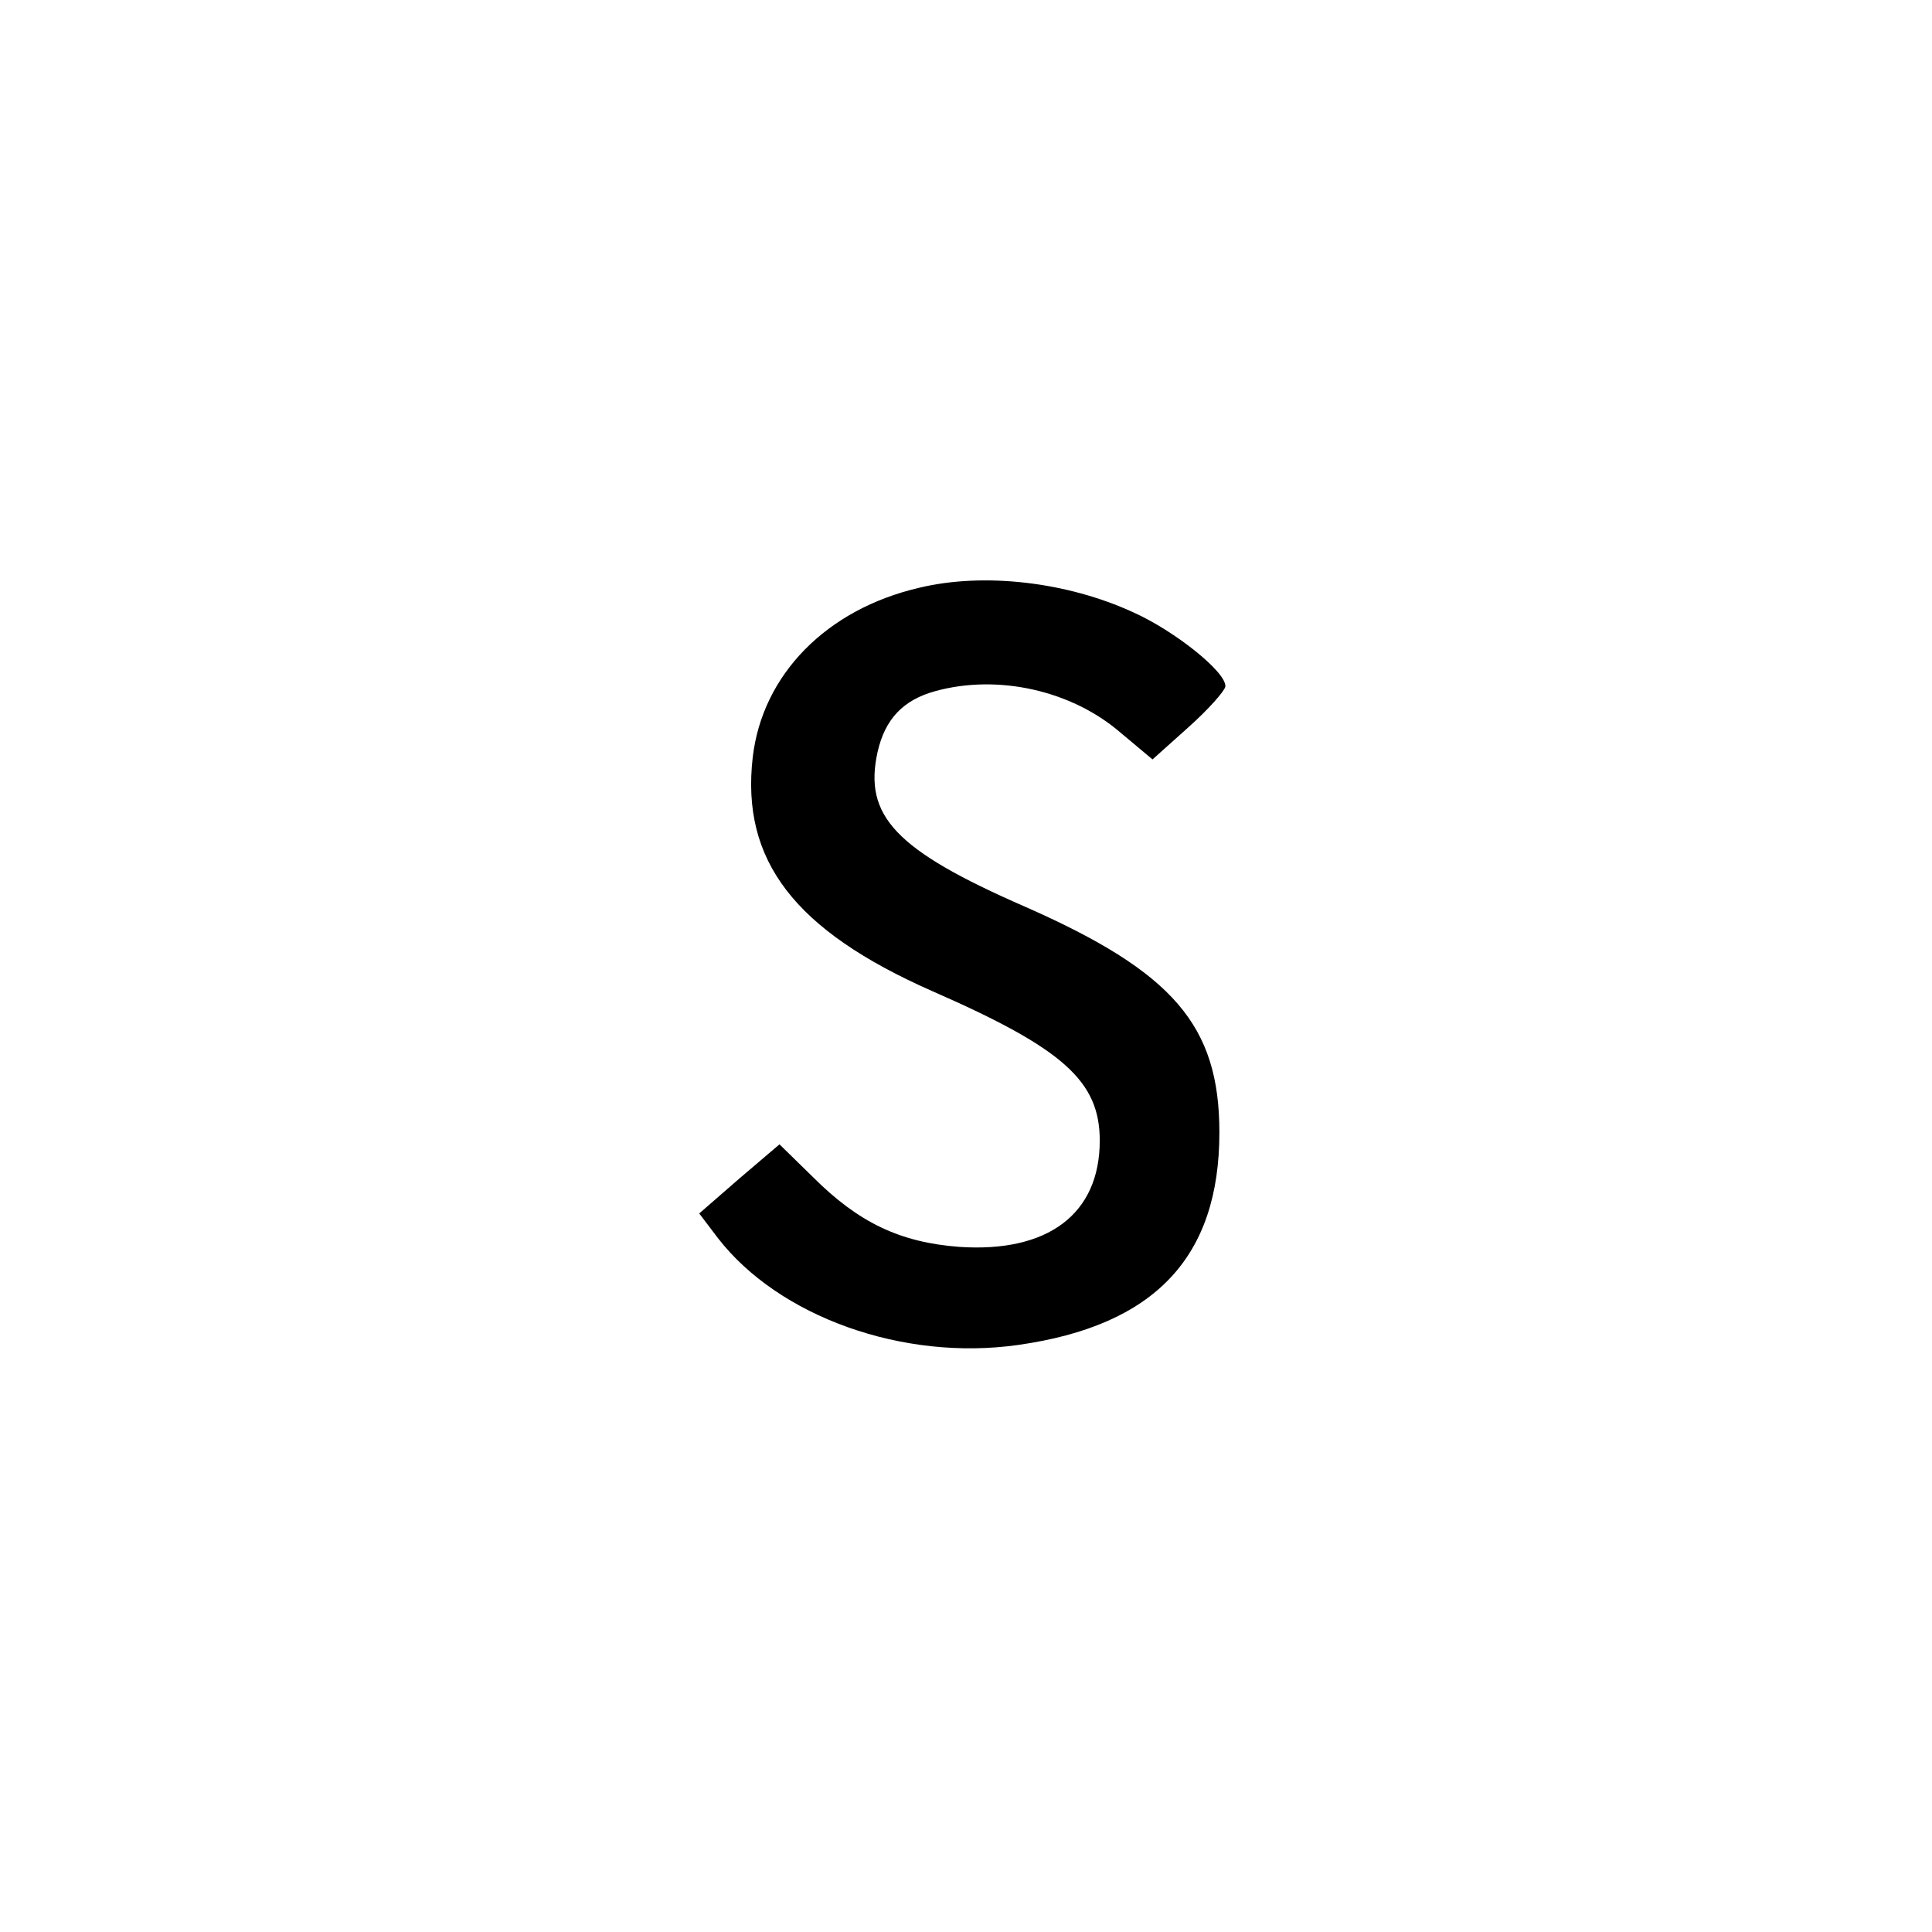
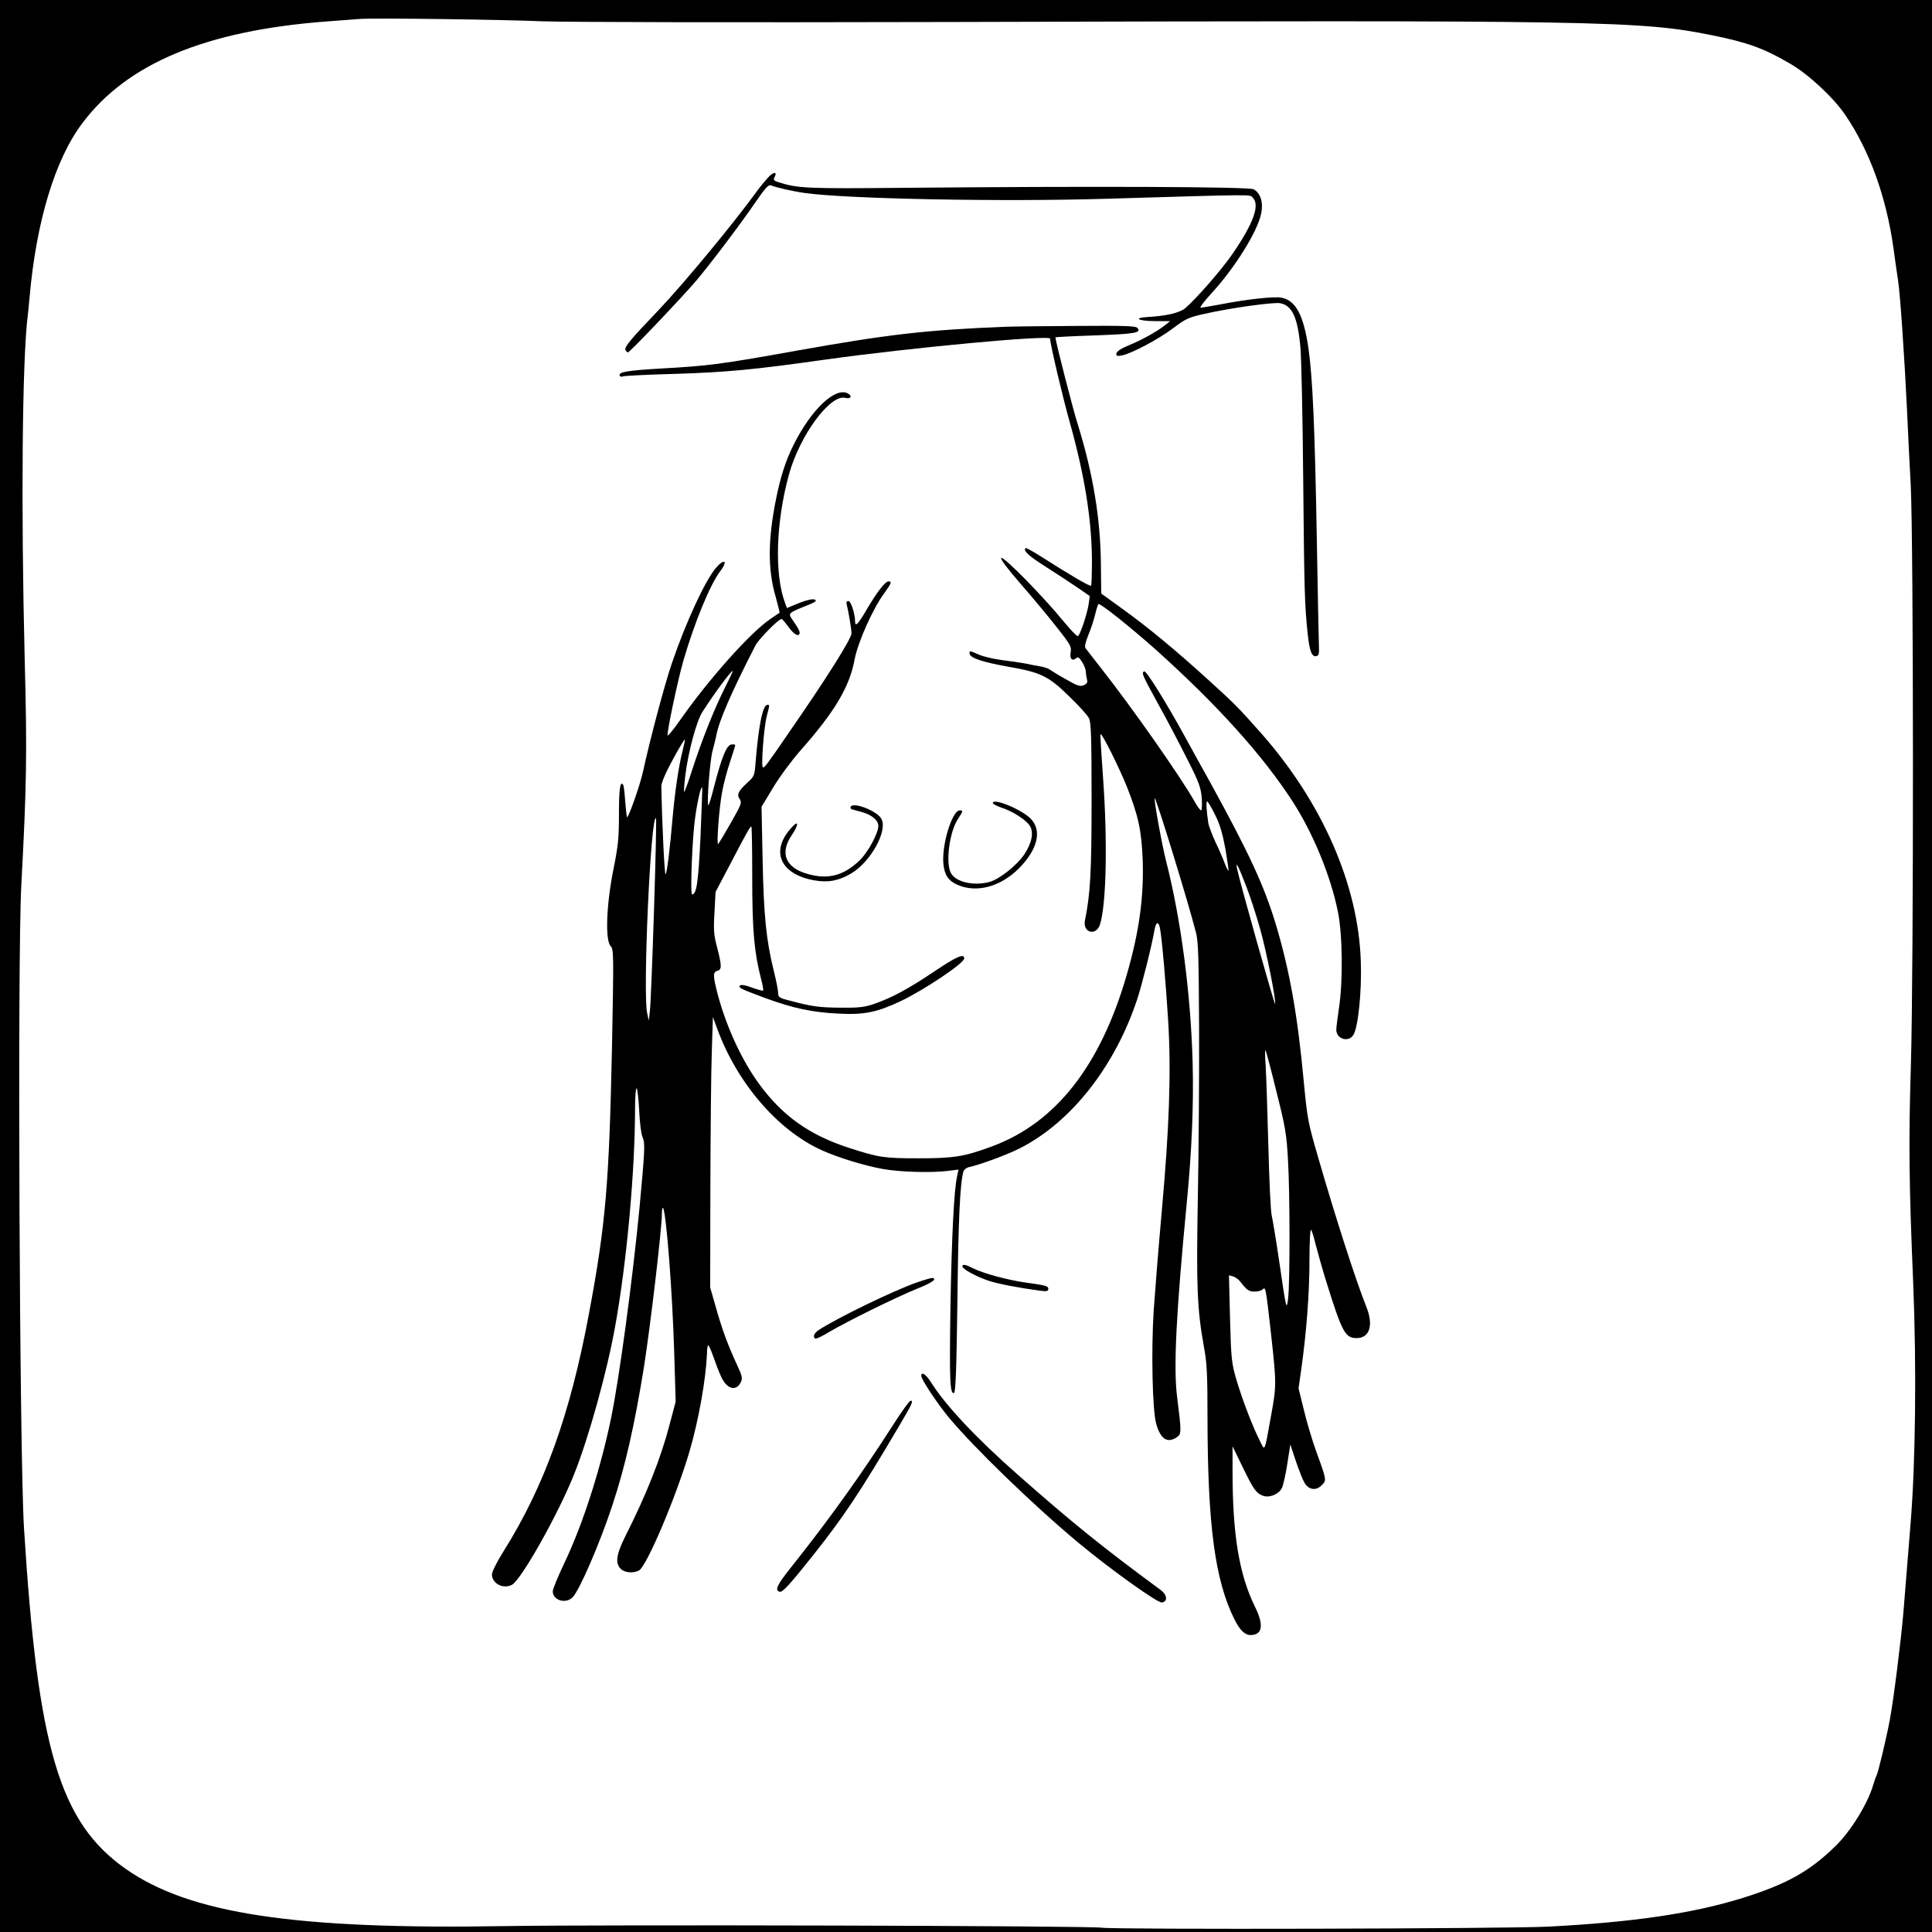
- <svg xmlns="http://www.w3.org/2000/svg" version="1.0" width="260pt" height="260pt" viewBox="0 0 260 260" preserveAspectRatio="xMidYMid meet">
-   <g transform="translate(0,260) scale(0.1,-0.1)" fill="#000000" stroke="none">
-     <path d="M1237 1809 c-125 -29 -211 -117 -224 -228 -16 -139 56 -233 242 -315 176 -77 225 -121 225 -201 0 -99 -70 -151 -189 -143 -80 6 -136 33 -197 94 l-45 44 -54 -46 -54 -47 25 -33 c82 -106 249 -166 404 -144 184 26 271 118 271 286 0 144 -62 216 -262 304 -174 76 -217 122 -198 208 10 44 34 70 78 82 84 23 183 1 249 -56 l43 -36 48 43 c27 24 49 49 50 55 2 19 -68 75 -124 100 -89 41 -201 54 -288 33z" />
+ <svg xmlns="http://www.w3.org/2000/svg" version="1.0" width="1080pt" height="1080pt" viewBox="0 0 1080 1080" preserveAspectRatio="xMidYMid meet">
+   <g transform="translate(0,1080) scale(0.1,-0.1)" fill="#000000" stroke="none">
+     <path d="M0 5400 l0 -5400 5400 0 5400 0 0 5400 0 5400 -5400 0 -5400 0 0 -5400z m3030 5281 c128 -5 1040 -7 2260 -4 3672 10 3880 7 4280 -74 195 -39 293 -74 437 -159 105 -61 243 -190 310 -289 135 -200 228 -457 268 -745 8 -63 20 -142 25 -175 12 -75 36 -429 50 -720 5 -121 15 -312 21 -424 16 -312 17 -2707 1 -3246 -13 -423 -11 -652 13 -1220 19 -468 13 -1007 -15 -1345 -15 -182 -29 -358 -40 -495 -13 -154 -56 -497 -76 -600 -21 -111 -66 -298 -74 -310 -3 -5 -12 -30 -19 -54 -30 -103 -125 -258 -211 -341 -145 -142 -272 -212 -516 -289 -280 -87 -610 -136 -1089 -161 -230 -12 -2427 -17 -2495 -6 -64 11 -2793 18 -3333 9 -1179 -20 -1768 69 -2126 321 -368 260 -490 670 -567 1906 -25 414 -37 3172 -15 3590 30 558 33 740 19 1265 -21 847 -14 1675 17 1920 2 17 7 62 10 100 37 424 142 773 295 976 251 335 691 518 1365 569 77 6 160 12 185 14 75 6 790 -3 1020 -13z" />
+     <path d="M4293 9807 c-16 -18 -43 -50 -59 -72 -133 -184 -414 -523 -554 -670 -153 -160 -190 -204 -184 -220 3 -8 10 -15 14 -15 10 0 284 288 377 395 80 94 252 321 342 453 48 70 68 91 80 86 33 -13 119 -33 191 -43 234 -33 1105 -50 1688 -32 846 25 797 25 815 6 41 -41 5 -142 -113 -314 -59 -87 -209 -258 -266 -305 -31 -25 -108 -43 -209 -48 -84 -5 -51 -23 41 -23 l85 0 -25 -20 c-47 -38 -134 -86 -203 -114 -44 -18 -69 -34 -72 -46 -3 -15 2 -17 30 -12 54 10 208 92 289 154 68 51 84 59 175 79 140 32 384 66 421 59 67 -12 98 -79 113 -243 6 -59 13 -393 16 -742 6 -635 8 -699 25 -862 10 -97 23 -131 48 -126 14 3 17 13 15 53 -1 28 -7 300 -12 605 -11 621 -23 891 -46 1059 -27 188 -71 272 -152 287 -41 8 -193 -9 -338 -37 -55 -10 -106 -19 -113 -19 -8 0 19 35 58 78 130 140 259 346 280 448 13 61 -3 114 -42 136 -25 14 -882 18 -1963 8 -534 -5 -585 -3 -692 31 -28 9 -31 13 -23 29 17 32 -6 31 -37 -3z" />
+     <path d="M5615 8973 c-436 -17 -657 -43 -1160 -133 -429 -77 -492 -85 -759 -100 -192 -11 -243 -20 -231 -41 4 -5 11 -7 16 -3 6 3 137 10 292 14 286 9 439 23 842 80 477 67 1255 139 1255 117 0 -28 70 -326 110 -467 82 -294 122 -537 124 -767 0 -78 -2 -144 -5 -147 -6 -6 -118 60 -286 167 -41 26 -78 46 -80 43 -15 -14 16 -43 114 -105 60 -38 139 -90 177 -116 l68 -47 -6 -43 c-9 -59 -49 -178 -61 -181 -5 -2 -41 36 -80 83 -110 135 -336 366 -348 354 -6 -6 33 -58 112 -149 67 -77 158 -186 202 -243 73 -92 80 -106 74 -135 -6 -36 8 -52 30 -34 11 10 18 5 35 -22 11 -18 20 -42 20 -53 0 -11 3 -30 6 -42 5 -17 1 -25 -17 -33 -21 -9 -35 -5 -101 33 -43 24 -83 49 -90 54 -7 6 -29 13 -48 17 -19 3 -57 10 -83 16 -26 5 -87 14 -135 20 -48 6 -106 20 -131 31 -52 23 -51 23 -51 6 0 -24 71 -48 211 -73 187 -32 230 -53 346 -167 52 -50 102 -105 110 -121 12 -24 15 -95 15 -455 0 -410 -7 -528 -37 -676 -14 -69 62 -90 84 -23 36 113 43 475 16 836 -9 123 -15 225 -13 228 8 7 104 -186 147 -293 65 -164 83 -248 89 -418 6 -204 -20 -394 -89 -633 -148 -512 -399 -831 -758 -962 -152 -56 -210 -65 -406 -65 -191 0 -221 4 -385 57 -224 72 -375 179 -506 358 -96 131 -181 314 -230 494 -29 111 -30 132 -4 139 26 7 25 27 -1 130 -19 70 -21 98 -15 196 l6 115 79 150 c93 178 114 216 121 216 3 0 5 -129 5 -288 0 -293 11 -415 50 -567 9 -32 13 -60 11 -62 -3 -3 -30 5 -62 16 -36 14 -61 18 -67 12 -12 -12 3 -19 143 -71 153 -56 260 -79 405 -86 146 -8 217 7 351 70 130 62 354 212 354 238 0 30 -43 11 -165 -71 -146 -98 -236 -147 -336 -182 -54 -19 -84 -23 -189 -22 -122 1 -160 6 -287 40 -57 14 -63 19 -63 42 0 14 -11 70 -25 126 -42 170 -56 310 -62 623 l-6 292 64 106 c35 59 104 152 153 208 190 214 275 356 303 508 17 95 104 289 166 372 40 55 44 66 24 66 -19 0 -65 -60 -122 -157 -46 -80 -65 -100 -65 -68 0 43 -23 115 -37 115 -12 0 -14 -6 -8 -27 9 -36 25 -134 25 -153 0 -30 -139 -251 -356 -564 -120 -175 -129 -186 -139 -186 -12 0 5 224 21 286 17 65 17 64 4 64 -26 0 -49 -113 -66 -318 -6 -79 -8 -83 -45 -116 -52 -48 -62 -68 -44 -93 13 -19 9 -30 -49 -132 -35 -61 -67 -115 -71 -119 -11 -11 5 204 22 293 8 44 28 119 44 166 16 48 29 90 29 94 0 3 -10 5 -22 3 -27 -4 -54 -71 -98 -242 -15 -60 -29 -103 -31 -97 -8 24 10 252 24 303 8 29 17 67 21 85 14 82 86 246 219 505 18 35 129 148 146 148 4 0 21 -20 39 -45 31 -44 62 -59 62 -30 0 8 -14 34 -31 57 -28 40 -29 43 -12 56 10 7 44 22 75 34 32 11 58 25 58 29 0 16 -39 10 -101 -15 l-60 -25 -10 27 c-61 161 -52 454 22 722 61 218 230 447 314 426 32 -8 41 10 14 25 -70 37 -205 -91 -303 -288 -43 -86 -71 -172 -96 -293 -48 -235 -49 -402 -4 -556 13 -48 23 -88 22 -89 -2 -1 -24 -16 -50 -34 -112 -75 -345 -336 -508 -569 -36 -51 -66 -88 -68 -83 -5 16 57 311 89 421 62 212 148 421 205 497 46 60 23 74 -26 16 -61 -75 -165 -299 -244 -530 -42 -123 -123 -429 -162 -608 -15 -71 -82 -261 -89 -253 -2 2 -6 41 -10 87 -3 47 -8 88 -11 93 -17 27 -24 -21 -24 -160 0 -136 -4 -178 -31 -312 -39 -194 -47 -394 -16 -428 18 -19 18 -43 8 -569 -16 -760 -35 -986 -128 -1483 -105 -565 -249 -966 -477 -1330 -37 -59 -66 -116 -66 -131 0 -51 63 -84 112 -58 52 28 259 396 347 617 82 205 185 576 230 829 65 360 111 867 111 1221 0 62 4 111 9 108 4 -3 11 -58 14 -123 3 -68 11 -132 19 -150 15 -35 13 -68 -17 -393 -39 -405 -113 -956 -160 -1182 -59 -284 -159 -595 -261 -807 -35 -74 -64 -144 -64 -156 0 -51 72 -73 111 -34 38 38 154 306 222 514 73 220 125 452 177 775 37 238 100 771 100 856 0 21 3 35 6 32 18 -18 53 -472 63 -813 l8 -270 -33 -125 c-48 -186 -129 -392 -250 -631 -49 -99 -56 -147 -24 -179 22 -22 70 -26 102 -9 43 23 206 408 282 664 52 178 92 404 98 548 0 26 4 47 7 47 3 0 16 -28 28 -62 12 -35 31 -85 43 -111 32 -73 86 -88 112 -32 10 21 6 36 -25 102 -49 106 -82 196 -117 321 l-30 105 1 561 c1 309 4 649 8 756 l6 195 24 -65 c111 -304 339 -569 585 -680 90 -41 244 -88 343 -105 95 -17 273 -22 365 -10 l56 7 -8 -39 c-17 -75 -30 -333 -37 -733 -6 -404 -3 -485 20 -477 9 3 14 133 19 518 5 452 15 661 34 721 3 10 17 21 32 24 60 13 210 68 281 104 288 145 535 459 660 840 28 88 80 295 95 383 8 44 22 48 30 10 11 -53 35 -330 47 -533 16 -281 5 -587 -36 -1044 -19 -210 -39 -464 -46 -565 -14 -224 -7 -554 14 -629 24 -87 63 -112 116 -76 26 19 26 26 0 234 -19 161 -4 465 55 1075 28 288 39 546 33 780 -10 386 -65 803 -147 1126 -24 92 -71 351 -65 357 6 7 184 -569 230 -749 14 -51 16 -140 18 -538 1 -262 -2 -687 -7 -946 -9 -499 -4 -622 34 -834 17 -89 20 -154 20 -401 1 -597 42 -906 151 -1123 30 -60 58 -87 90 -87 66 0 75 56 25 157 -89 180 -126 404 -126 757 l0 141 56 -115 c60 -124 76 -147 113 -161 35 -14 88 7 106 41 8 15 22 77 31 136 l17 109 32 -96 c18 -53 40 -107 49 -121 24 -37 63 -42 94 -11 28 28 29 27 -28 183 -23 63 -55 170 -71 237 l-30 122 16 112 c29 210 45 423 45 603 0 105 4 176 9 171 5 -6 16 -41 25 -80 10 -38 35 -128 57 -200 91 -292 108 -325 172 -325 73 0 96 71 56 172 -59 147 -172 498 -269 833 -58 199 -62 221 -81 420 -35 381 -80 631 -158 891 -65 214 -149 396 -369 796 -44 78 -105 190 -137 248 -108 197 -217 371 -228 367 -18 -7 -14 -16 82 -191 49 -88 121 -226 161 -306 64 -126 73 -154 78 -212 2 -38 1 -68 -4 -68 -5 0 -22 23 -37 51 -77 136 -347 522 -526 749 -41 52 -78 100 -83 107 -6 7 0 33 15 71 14 32 30 83 38 113 7 30 15 57 19 62 7 9 179 -128 327 -260 340 -306 592 -586 758 -842 115 -178 214 -418 254 -618 26 -126 29 -387 6 -537 -8 -55 -15 -109 -15 -122 0 -52 67 -73 95 -30 27 41 48 243 42 411 -13 427 -215 888 -556 1275 -129 145 -142 159 -286 290 -192 175 -348 304 -490 406 l-119 86 -2 166 c-2 251 -44 506 -129 779 -28 88 -125 467 -125 487 0 2 98 7 218 11 223 8 263 14 241 41 -9 12 -66 14 -343 12 -182 -1 -362 -3 -401 -5z m-1569 -2030 c-58 -117 -128 -294 -183 -466 -19 -60 -37 -106 -39 -104 -2 2 1 43 7 92 16 132 63 306 96 356 68 106 159 229 170 229 1 0 -21 -48 -51 -107z m-230 -339 c-22 -84 -43 -229 -56 -374 -15 -177 -31 -303 -39 -318 -6 -11 -20 276 -24 493 0 19 23 74 63 147 35 65 66 116 68 114 2 -2 -4 -30 -12 -62z m100 -479 c-12 -255 -22 -325 -47 -325 -12 0 1 322 17 430 13 94 32 175 39 168 2 -1 -3 -124 -9 -273z m2876 121 c27 -53 42 -105 58 -191 11 -65 19 -119 17 -122 -2 -2 -12 18 -22 44 -10 27 -33 80 -52 119 -18 40 -35 85 -38 100 -11 73 -14 124 -7 124 4 0 24 -33 44 -74z m-3136 -533 c-9 -279 -19 -533 -23 -563 l-6 -55 -9 40 c-26 109 20 1120 49 1091 3 -3 -2 -233 -11 -513z m3314 123 c22 -57 55 -160 74 -228 35 -123 90 -400 84 -420 -3 -9 -199 686 -213 757 -10 50 11 7 55 -109z m165 -1137 c51 -201 57 -240 65 -384 11 -183 11 -681 1 -770 -9 -77 -11 -66 -51 210 -17 116 -36 228 -41 250 -6 22 -14 200 -19 395 -5 195 -12 396 -15 445 -4 50 -4 87 -1 84 3 -3 31 -106 61 -230z m-203 -1062 c39 -50 49 -57 81 -57 18 0 38 5 45 12 17 17 18 10 47 -247 31 -282 31 -289 0 -461 -38 -210 -33 -197 -62 -139 -39 76 -99 232 -131 341 -27 93 -30 113 -36 342 l-6 243 22 -6 c13 -4 31 -16 40 -28z" />
+     <path d="M5550 6311 c0 -5 22 -17 49 -26 62 -20 135 -67 157 -100 24 -37 13 -96 -30 -161 -41 -61 -138 -138 -194 -154 -89 -24 -191 -1 -217 51 -30 57 -7 230 40 301 29 44 30 48 10 48 -43 0 -103 -198 -91 -302 7 -61 27 -91 78 -114 106 -47 240 -12 343 91 105 105 131 211 68 277 -47 51 -213 120 -213 89z" />
+     <path d="M4756 6291 c-4 -6 -1 -13 6 -15 7 -2 32 -9 54 -15 56 -15 94 -46 94 -78 0 -40 -57 -146 -103 -191 -91 -88 -180 -111 -297 -76 -120 35 -151 116 -85 214 41 61 41 89 1 45 -122 -131 -66 -262 125 -296 78 -14 136 -3 205 37 113 66 211 246 169 310 -28 43 -153 91 -169 65z" />
+     <path d="M5380 3720 c0 -14 77 -56 145 -79 55 -18 163 -39 288 -56 38 -5 47 -3 47 9 0 17 -8 20 -130 37 -99 14 -235 51 -290 79 -43 22 -60 25 -60 10z" />
+     <path d="M5125 3631 c-131 -46 -445 -198 -550 -267 -24 -16 -33 -38 -17 -47 4 -3 41 15 82 40 101 59 362 188 484 238 87 35 116 55 89 61 -4 2 -44 -10 -88 -25z" />
+     <path d="M5150 3109 c0 -20 88 -153 155 -234 141 -169 468 -486 722 -698 179 -149 443 -338 468 -335 34 5 30 43 -7 70 -326 240 -492 374 -797 643 -232 204 -404 387 -486 517 -28 45 -55 63 -55 37z" />
+     <path d="M4992 2834 c-172 -269 -357 -528 -561 -784 -87 -109 -102 -138 -73 -148 16 -5 56 39 185 201 173 218 260 348 478 717 79 134 87 150 69 150 -6 0 -50 -61 -98 -136z" />
  </g>
</svg>
